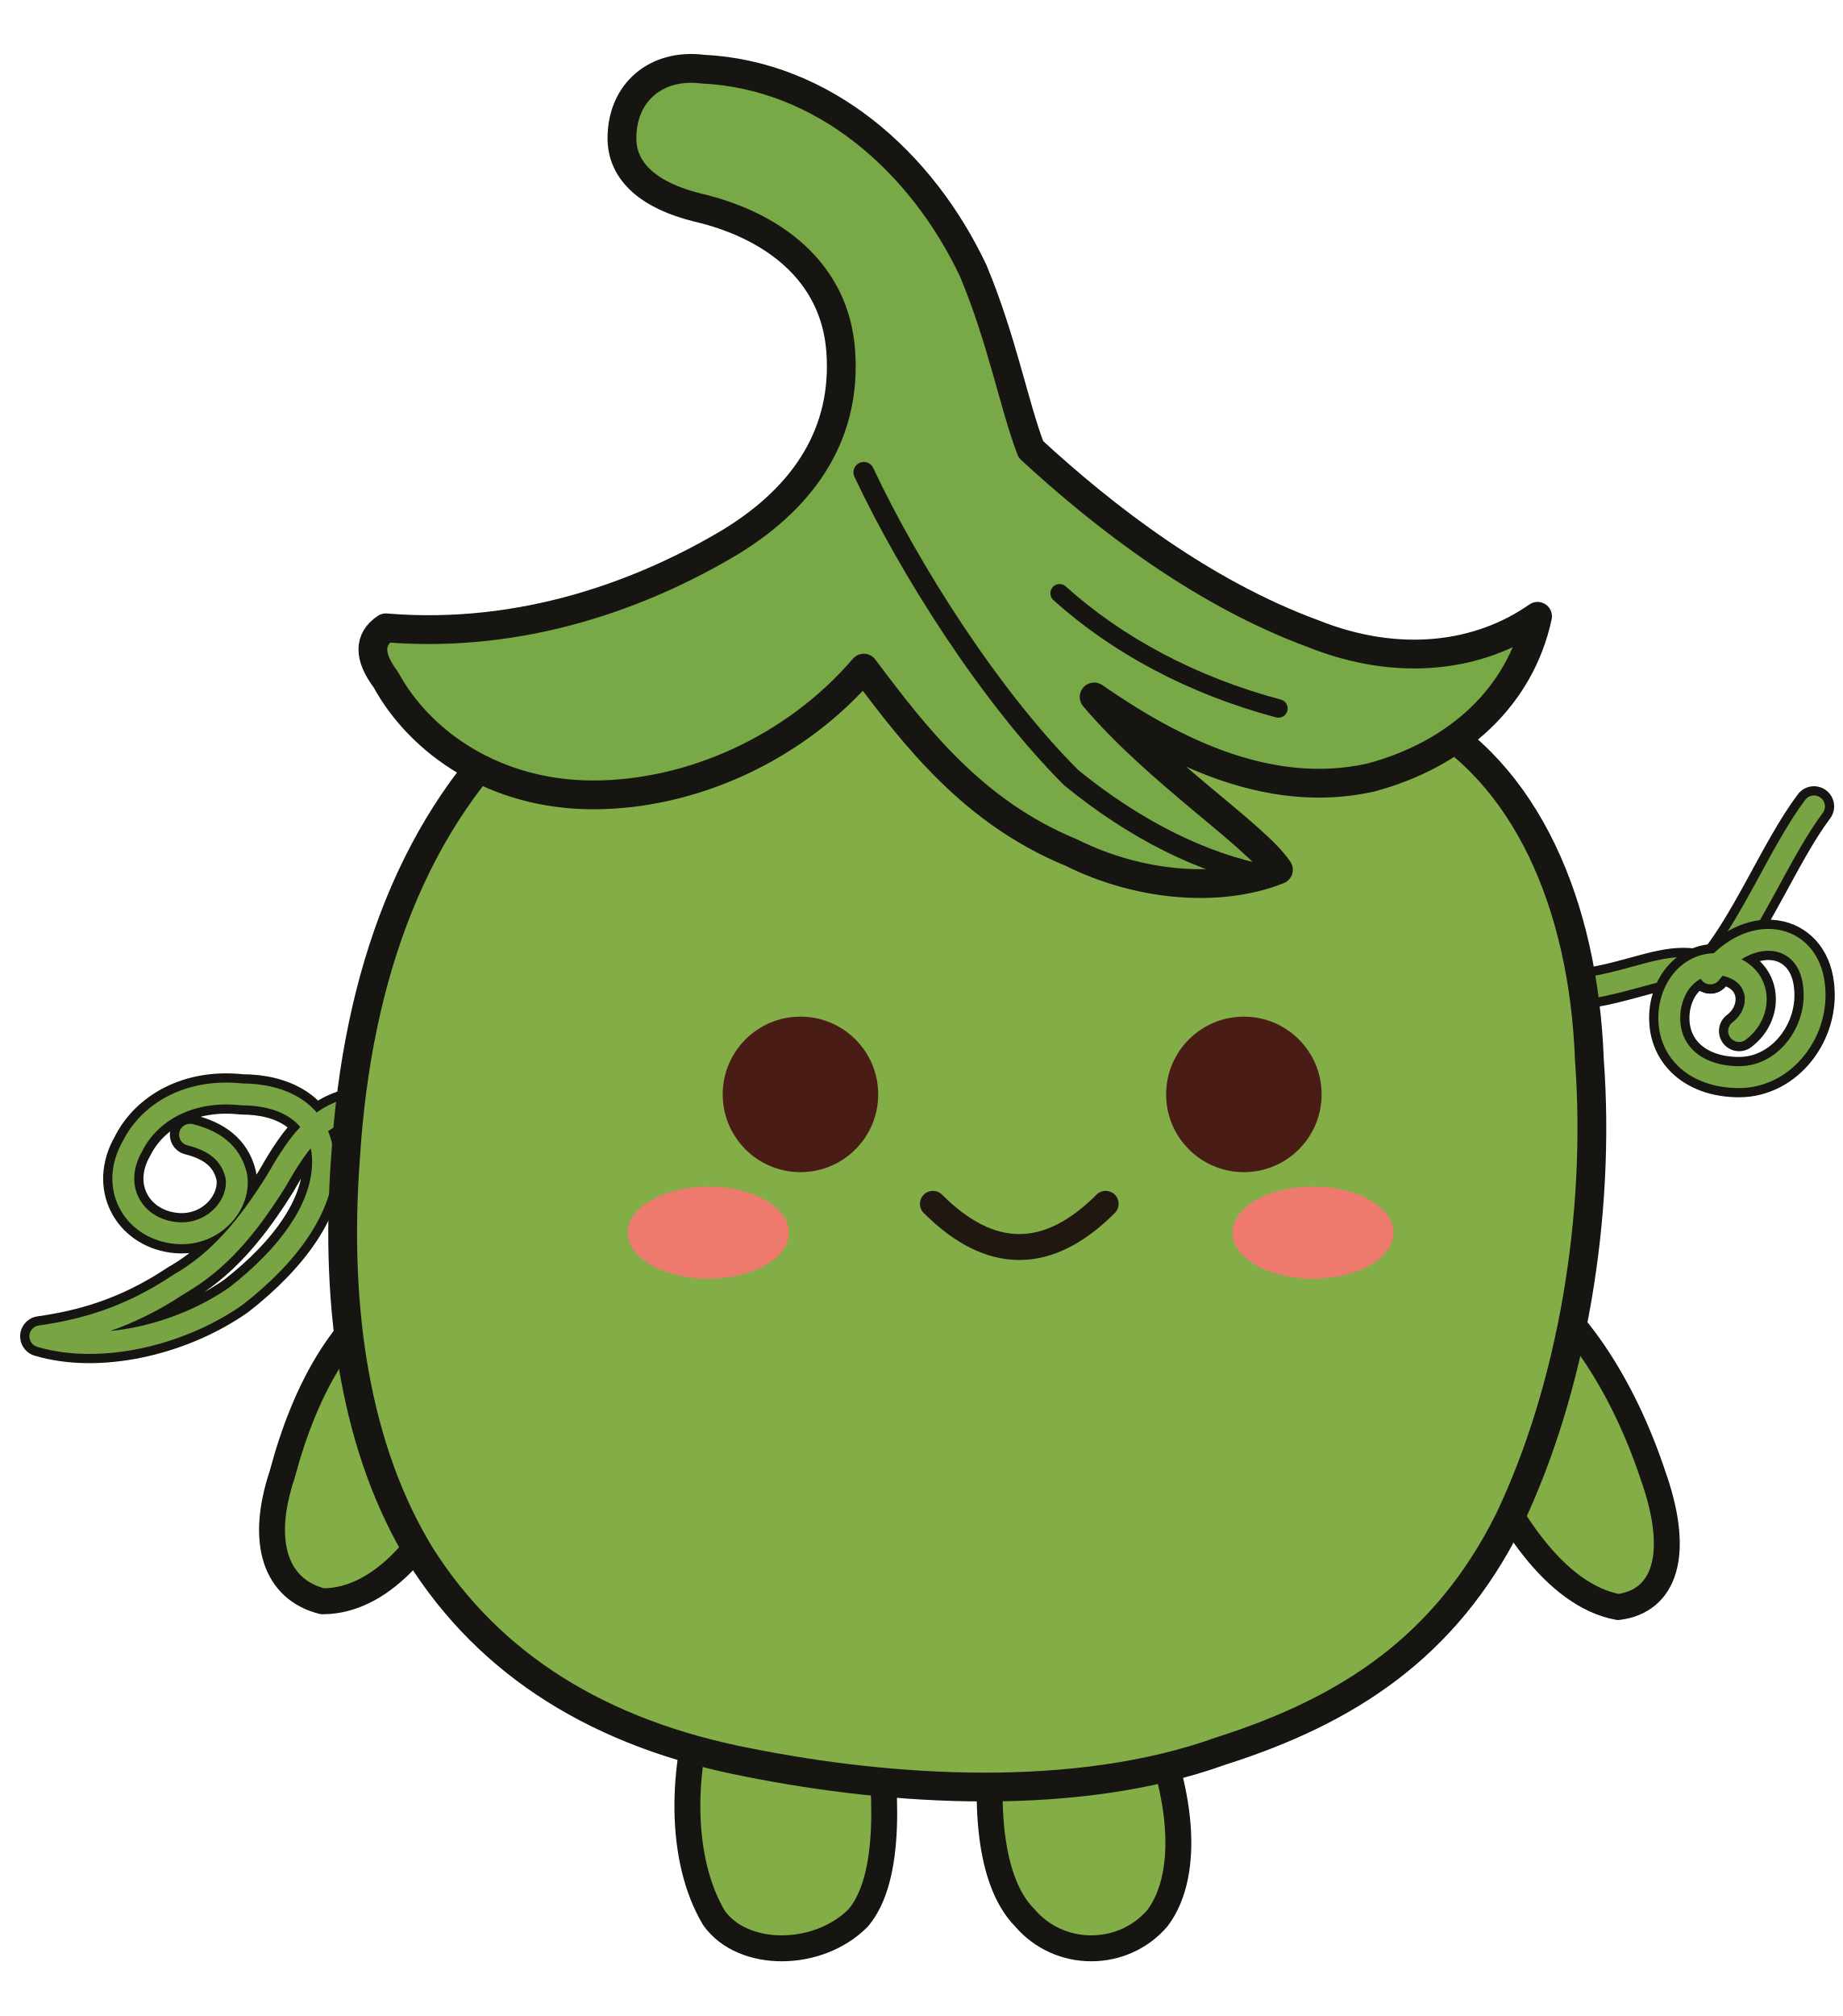
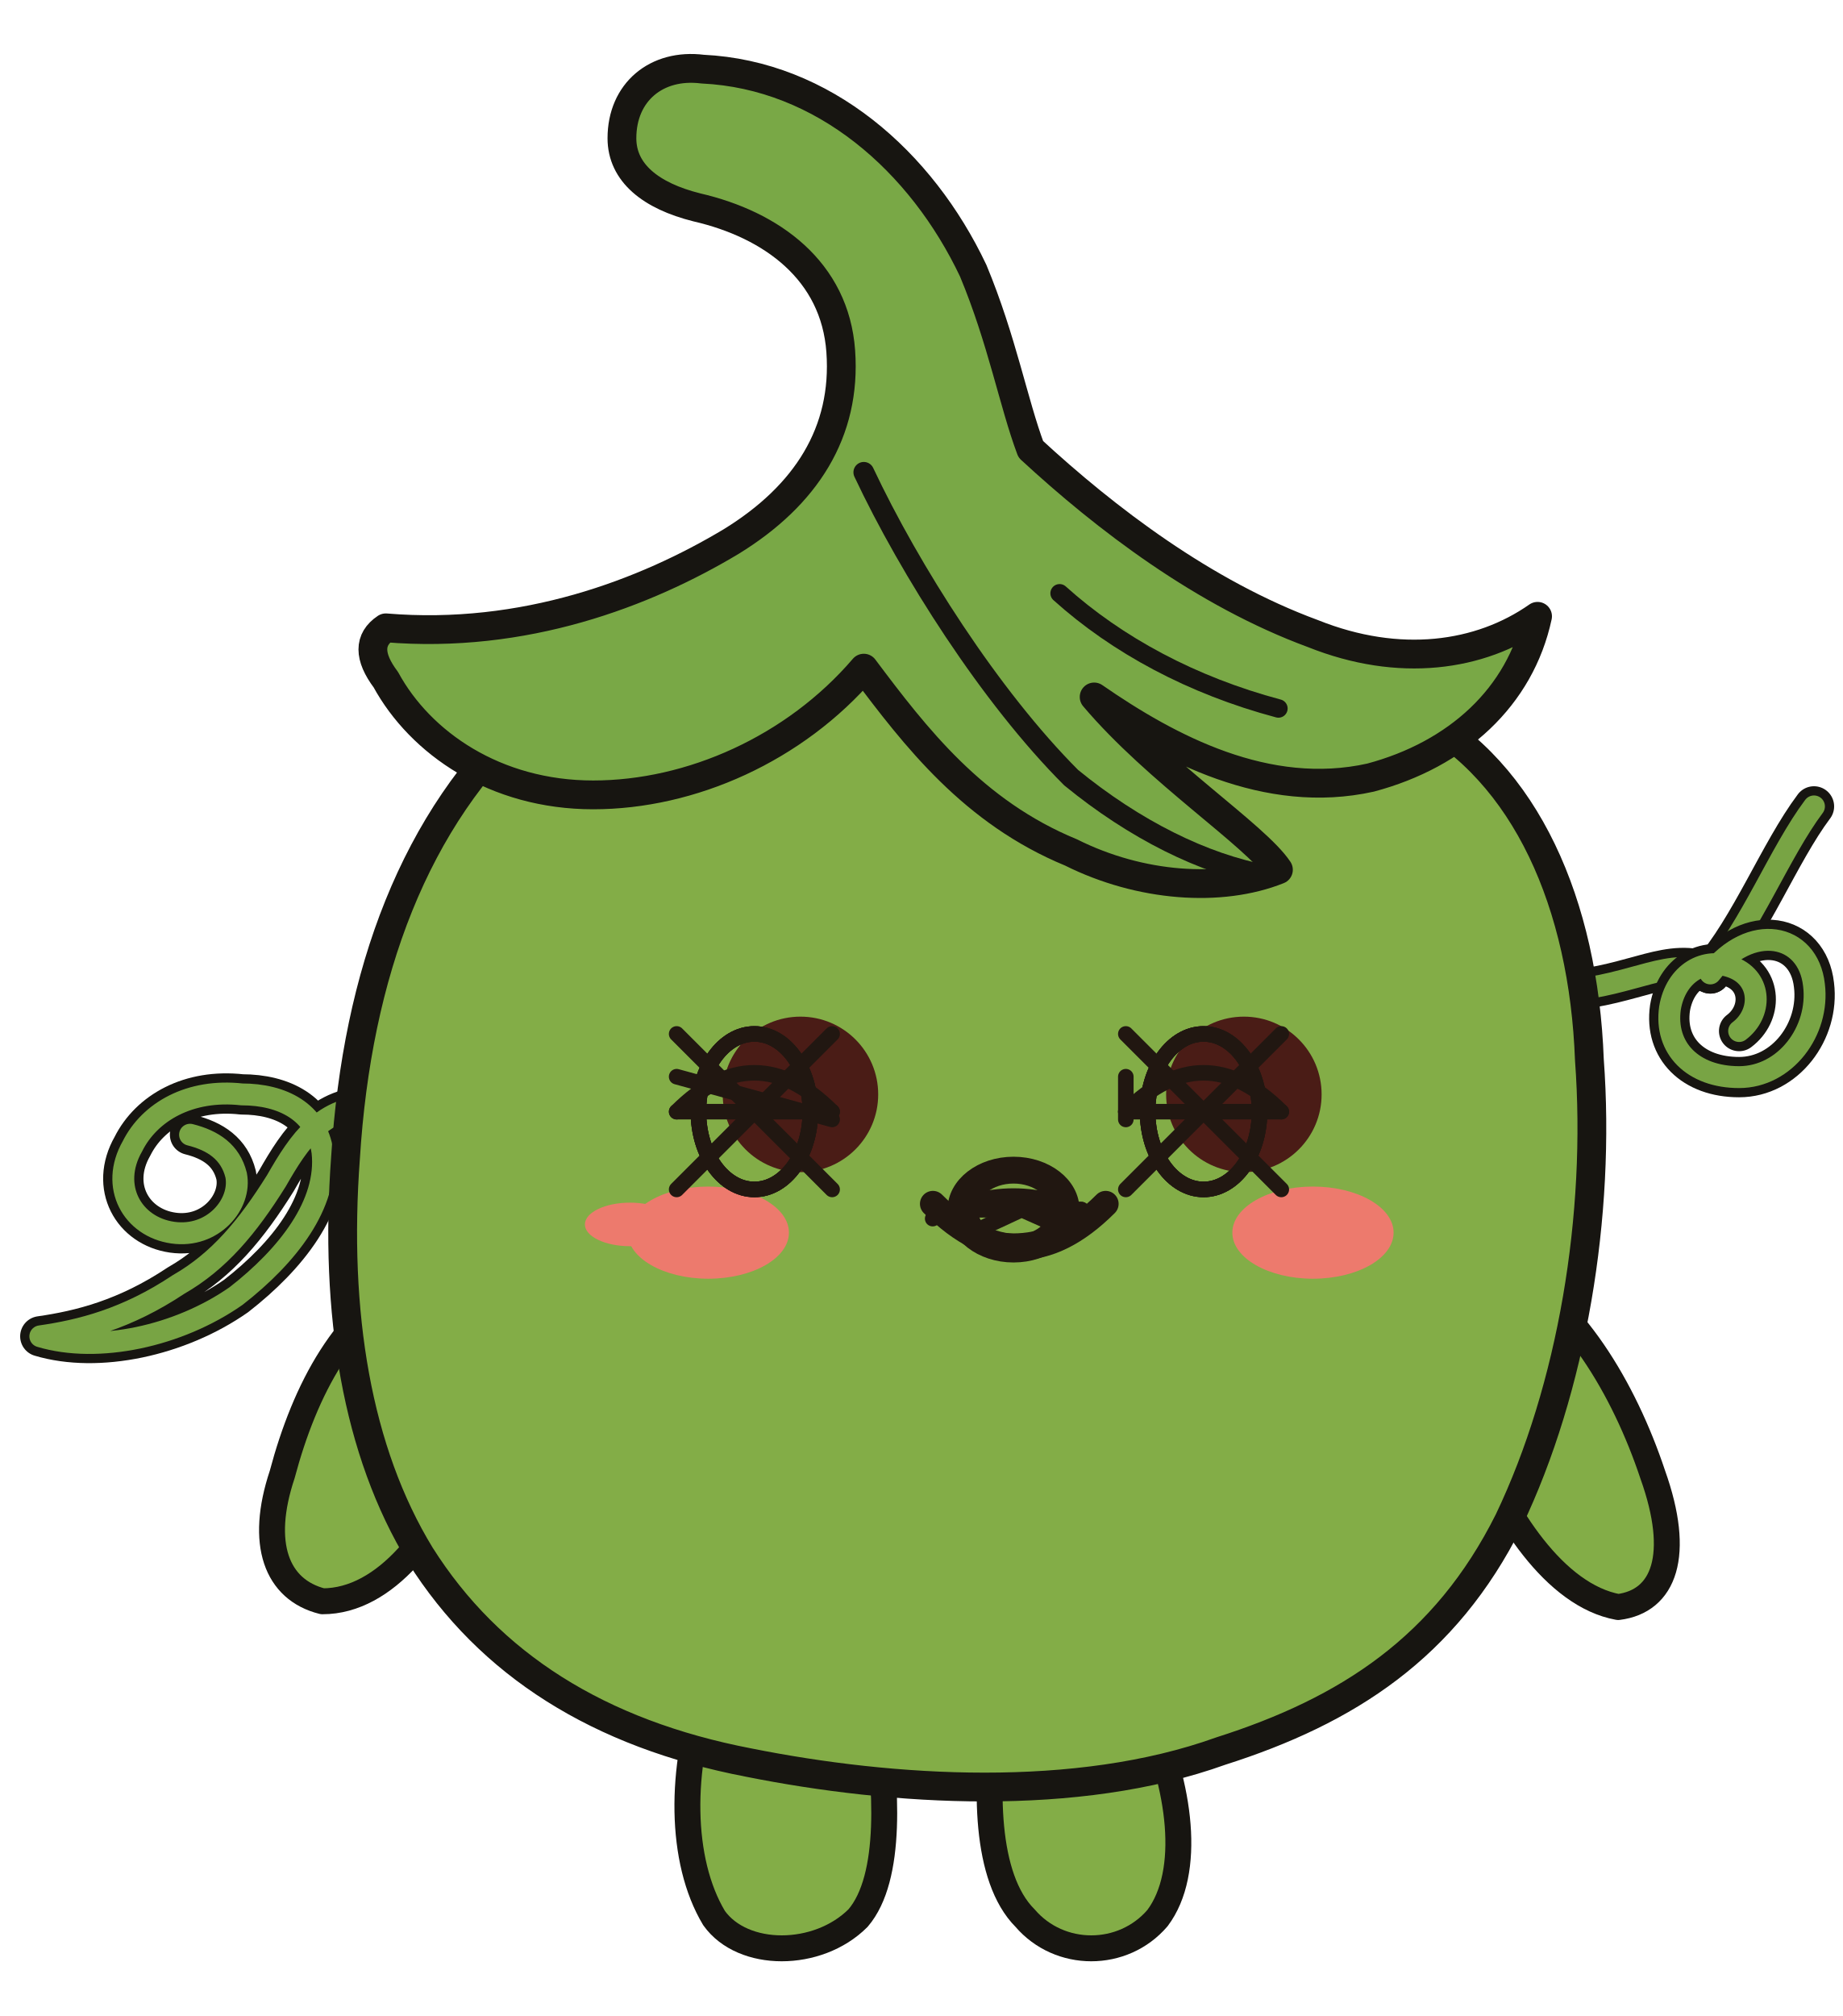
<svg xmlns="http://www.w3.org/2000/svg" width="320" height="350" viewBox="0 0 320 350">
  <g transform="translate(-60 -318)">
    <g id="body">
      <path id="foot-left" d="M183 611 C178 625 178 641 184 651 C189 658 202 658 209 651 C215 644 214 628 212 615 Z" fill="#83ad47" stroke="#171511" stroke-width="4.5" stroke-linejoin="round" />
      <path id="foot-right" d="M233 615 C231 628 231 644 238 651 C244 658 255 658 261 651 C267 643 265 628 259 615 Z" fill="#83ad47" stroke="#171511" stroke-width="4.5" stroke-linejoin="round" />
      <path id="arm-left" d="M132 540 C120 546 113 559 109 574 C105 586 108 594 116 596 C127 596 136 584 141 571 C146 558 143 547 132 540 Z" fill="#83ad47" stroke="#171511" stroke-width="4.5" stroke-linejoin="round" />
      <path id="arm-right" d="M321 538 C333 544 342 559 347 574 C352 588 349 596 341 597 C330 595 321 581 316 568 C312 555 313 545 321 538 Z" fill="#83ad47" stroke="#171511" stroke-width="4.5" stroke-linejoin="round" />
      <path id="tendril-left-outline" d="M125 510 C116 510 112 516 108 523 C103 531 98 537 91 541 C82 547 74 549 67 550 C77 553 91 550 101 543 C110 536 117 527 116 518 C115 511 109 508 102 508 C93 507 86 511 83 517 C79 524 83 531 90 532 C97 533 102 527 101 522 C100 518 97 516 93 515" fill="none" stroke="#171511" stroke-width="7" stroke-linecap="round" stroke-linejoin="round" />
      <path id="tendril-left" d="M125 510 C116 510 112 516 108 523 C103 531 98 537 91 541 C82 547 74 549 67 550 C77 553 91 550 101 543 C110 536 117 527 116 518 C115 511 109 508 102 508 C93 507 86 511 83 517 C79 524 83 531 90 532 C97 533 102 527 101 522 C100 518 97 516 93 515" fill="none" stroke="#78a444" stroke-width="3.8" stroke-linecap="round" stroke-linejoin="round" />
      <path id="tendril-right-stem-outline" d="M332 490 C344 489 350 484 357 487 C364 479 369 466 375 458" fill="none" stroke="#171511" stroke-width="7" stroke-linecap="round" stroke-linejoin="round" />
      <path id="tendril-right-stem" d="M332 490 C344 489 350 484 357 487 C364 479 369 466 375 458" fill="none" stroke="#78a444" stroke-width="3.8" stroke-linecap="round" stroke-linejoin="round" />
      <path id="tendril-right-outline" d="M357 487 C364 478 374 480 375 489 C376 497 370 505 362 505 C354 505 349 500 350 493 C351 487 356 484 361 486 C366 488 366 494 362 497" fill="none" stroke="#171511" stroke-width="7" stroke-linecap="round" stroke-linejoin="round" />
      <path id="tendril-right" d="M357 487 C364 478 374 480 375 489 C376 497 370 505 362 505 C354 505 349 500 350 493 C351 487 356 484 361 486 C366 488 366 494 362 497" fill="none" stroke="#78a444" stroke-width="3.8" stroke-linecap="round" stroke-linejoin="round" />
      <path id="body-outline" d="M218 424 C249 422 281 429 306 442 C325 452 335 475 336 502 C338 529 333 559 322 582 C311 604 294 615 272 622 C247 631 215 629 190 624 C164 619 145 607 133 588 C122 570 118 546 120 519 C122 487 132 460 152 442 C169 427 192 423 218 424 Z" fill="#83ad47" stroke="#171511" stroke-width="5" stroke-linejoin="round" />
      <g id="leaf">
        <path id="leaf-crown" d="M127 427 C151 429 172 421 187 412 C200 404 207 393 206 379 C205 365 194 357 181 354 C173 352 168 348 168 342 C168 334 174 329 182 330 C203 331 220 346 229 365 C234 377 236 388 239 396 C252 408 269 421 288 428 C303 434 317 432 327 425 C324 439 313 449 298 453 C280 457 263 448 250 439 C261 452 278 463 282 469 C272 473 258 472 246 466 C229 459 219 446 210 434 C198 448 180 456 163 456 C146 456 133 447 127 436 C124 432 124 429 127 427 Z" fill="#79a846" stroke="#171511" stroke-width="5" stroke-linejoin="round" />
        <path id="leaf-fold-center" d="M210 400 C218 417 232 439 246 453 C257 462 269 468 280 470" fill="none" stroke="#171511" stroke-width="3.6" stroke-linecap="round" stroke-linejoin="round" />
        <path id="leaf-fold-right" d="M244 421 C254 430 267 437 282 441" fill="none" stroke="#171511" stroke-width="3.2" stroke-linecap="round" stroke-linejoin="round" />
      </g>
-       <g id="eyes">
+       <g id="face-neutral">
        <ellipse id="cheek-left" cx="183" cy="532" rx="14" ry="8" fill="#ed7a6d" />
        <ellipse id="cheek-right" cx="288" cy="532" rx="14" ry="8" fill="#ed7a6d" />
        <ellipse id="eye-left" cx="199" cy="508" rx="13.5" ry="13.5" fill="#4a1c16" />
        <ellipse id="eye-right" cx="276" cy="508" rx="13.5" ry="13.5" fill="#4a1c16" />
+         <path id="smile" d="M222 527 Q237 542 252 527" fill="none" stroke="#211711" stroke-width="4.5" stroke-linecap="round" />
      </g>
-       <g id="mouth">
-         <path id="smile" d="M222 527 Q237 542 252 527" fill="none" stroke="#211711" stroke-width="4.5" stroke-linecap="round" />
+       <g id="face-happy">
+         <path id="face-happy-eye-left" d="M177.5 511 Q191 497.5 204.5 511" fill="none" stroke="#211711" stroke-width="2.7" stroke-linecap="round" stroke-linejoin="round" />
+         <path id="face-happy-eye-right" d="M255.5 511 Q269 497.5 282.5 511" fill="none" stroke="#211711" stroke-width="2.7" stroke-linecap="round" stroke-linejoin="round" />
+         <path id="face-happy-mouth" d="M221.96 528 Q236 538.962 250.04 528" fill="none" stroke="#211711" stroke-width="2.7" stroke-linecap="round" stroke-linejoin="round" />
+         <ellipse id="face-happy-cheek-left" cx="169.4" cy="530.575" rx="7.83" ry="3.78" fill="#ed7a6d" />
+         <ellipse id="face-happy-cheek-right" cx="290.6" cy="530.575" rx="7.83" ry="3.78" fill="#ed7a6d" />
+       </g>
+       <g id="face-focused">
+         <path id="face-focused-eye-left" d="M177.5 504.925 L204.5 512.35" fill="none" stroke="#211711" stroke-width="2.7" stroke-linecap="round" stroke-linejoin="round" />
+         <path id="face-focused-eye-right" d="M255.5 504.925 L255.5 512.35" fill="none" stroke="#211711" stroke-width="2.7" stroke-linecap="round" stroke-linejoin="round" />
+         <path id="face-focused-mouth" d="M224.206 528 L247.794 528" fill="none" stroke="#211711" stroke-width="2.7" stroke-linecap="round" stroke-linejoin="round" />
+       </g>
+       <g id="face-attack">
+         <ellipse id="face-attack-eye-left" cx="191" cy="511" rx="9.72" ry="13.5" fill="none" stroke="#211711" stroke-width="2.7" />
+         <ellipse id="face-attack-eye-right" cx="269" cy="511" rx="9.72" ry="13.5" fill="none" stroke="#211711" stroke-width="2.7" />
+         <path id="face-attack-mouth" d="M221.96 528 L229.822 531.524 L237.404 528 L244.424 531.132 L250.04 528" fill="none" stroke="#211711" stroke-width="2.7" stroke-linecap="round" stroke-linejoin="round" />
+       </g>
+       <g id="face-surprised">
+         <ellipse id="face-surprised-eye-left" cx="191" cy="511" rx="9.72" ry="13.5" fill="none" stroke="#211711" stroke-width="2.7" />
+         <ellipse id="face-surprised-eye-right" cx="269" cy="511" rx="9.72" ry="13.5" fill="none" stroke="#211711" stroke-width="2.7" />
+         <ellipse id="face-surprised-mouth" cx="236" cy="528" rx="7.582" ry="5.872" fill="none" stroke="#211711" stroke-width="2.7" />
+       </g>
+       <g id="face-hurt">
+         <path id="face-hurt-eye-left" d="M177.5 511 L204.5 511" fill="none" stroke="#211711" stroke-width="2.7" stroke-linecap="round" stroke-linejoin="round" />
+         <path id="face-hurt-eye-right" d="M255.5 511 L282.5 511" fill="none" stroke="#211711" stroke-width="2.7" stroke-linecap="round" stroke-linejoin="round" />
+         <path id="face-hurt-mouth" d="M221.96 529.566 Q236 521.736 250.04 529.566" fill="none" stroke="#211711" stroke-width="2.7" stroke-linecap="round" stroke-linejoin="round" />
+       </g>
+       <g id="face-hungry">
+         <ellipse id="face-hungry-eye-left" cx="191" cy="511" rx="9.72" ry="13.5" fill="none" stroke="#211711" stroke-width="2.7" />
+         <ellipse id="face-hungry-eye-right" cx="269" cy="511" rx="9.72" ry="13.5" fill="none" stroke="#211711" stroke-width="2.7" />
+         <ellipse id="face-hungry-mouth" cx="236" cy="528" rx="10.109" ry="7.83" fill="none" stroke="#211711" stroke-width="2.7" />
+       </g>
+       <g id="face-dead">
+         <path id="face-dead-eye-left" d="M177.5 497.5 L204.5 524.5 M204.5 497.5 L177.5 524.5" fill="none" stroke="#211711" stroke-width="2.7" stroke-linecap="round" stroke-linejoin="round" />
+         <path id="face-dead-eye-right" d="M255.5 497.5 L282.5 524.5 M282.5 497.5 L255.5 524.5" fill="none" stroke="#211711" stroke-width="2.7" stroke-linecap="round" stroke-linejoin="round" />
+         <path id="face-dead-mouth" d="M224.206 528 L247.794 528" fill="none" stroke="#211711" stroke-width="2.7" stroke-linecap="round" stroke-linejoin="round" />
      </g>
    </g>
  </g>
</svg>
